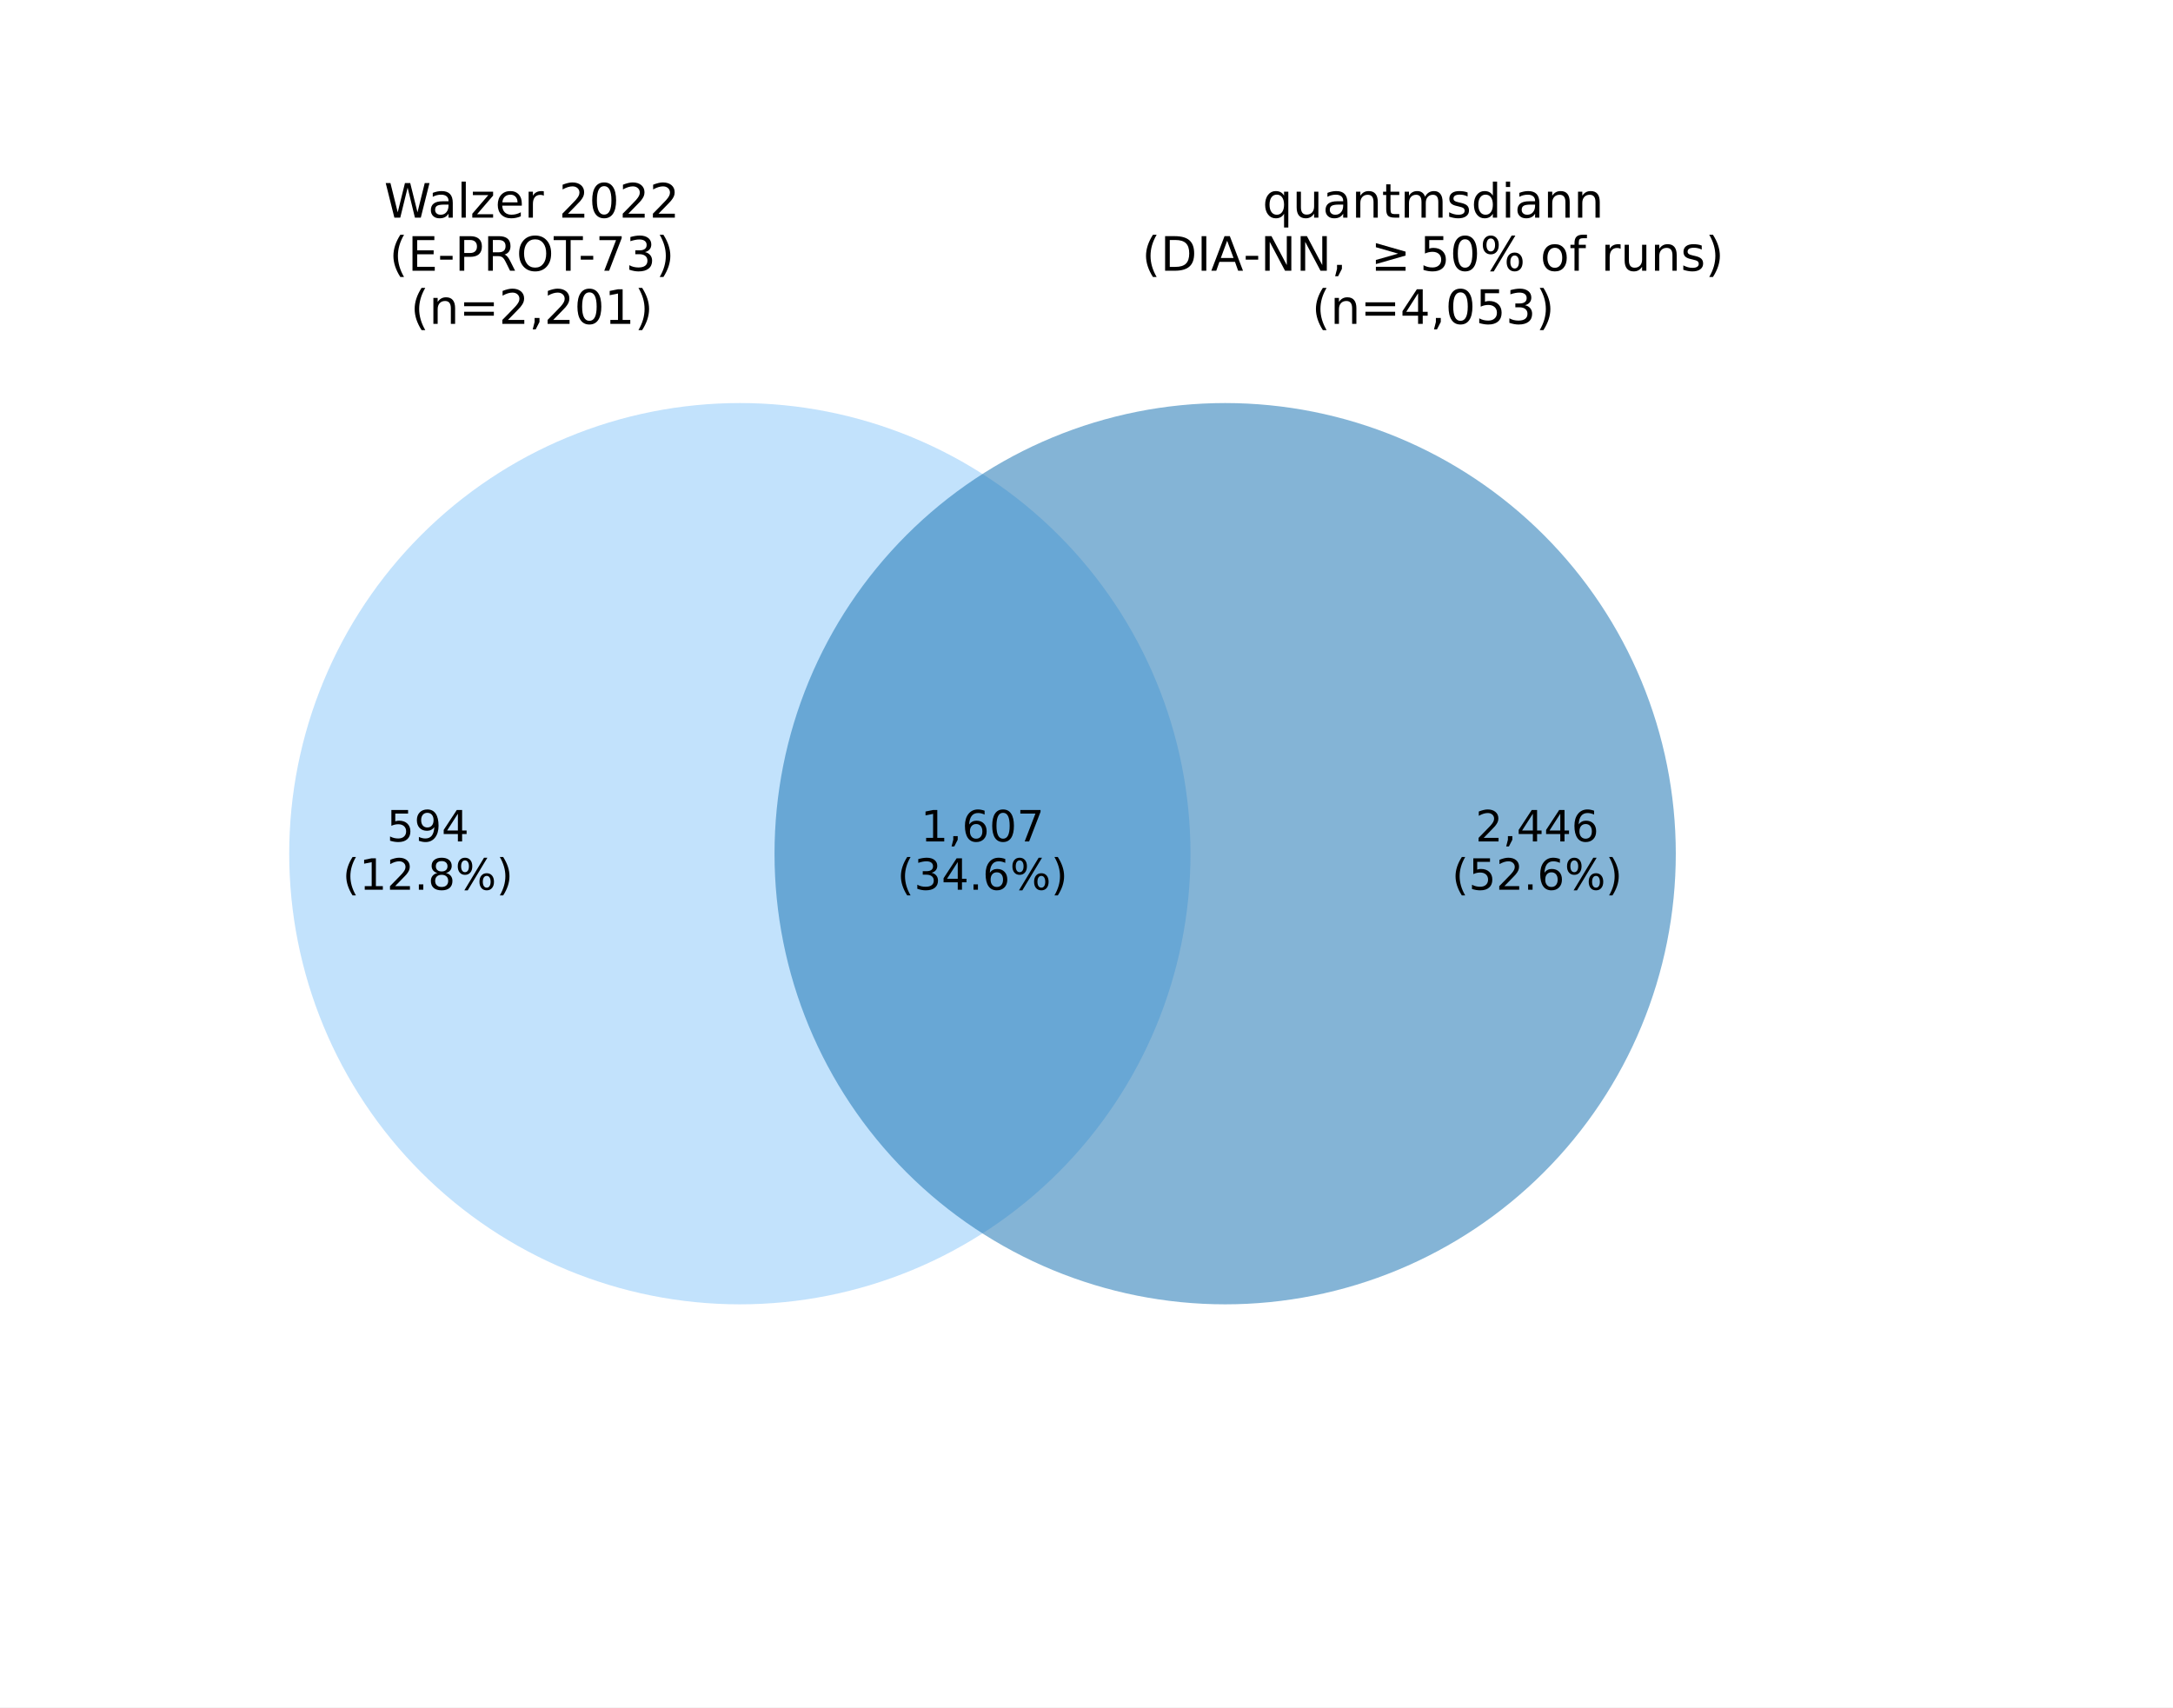
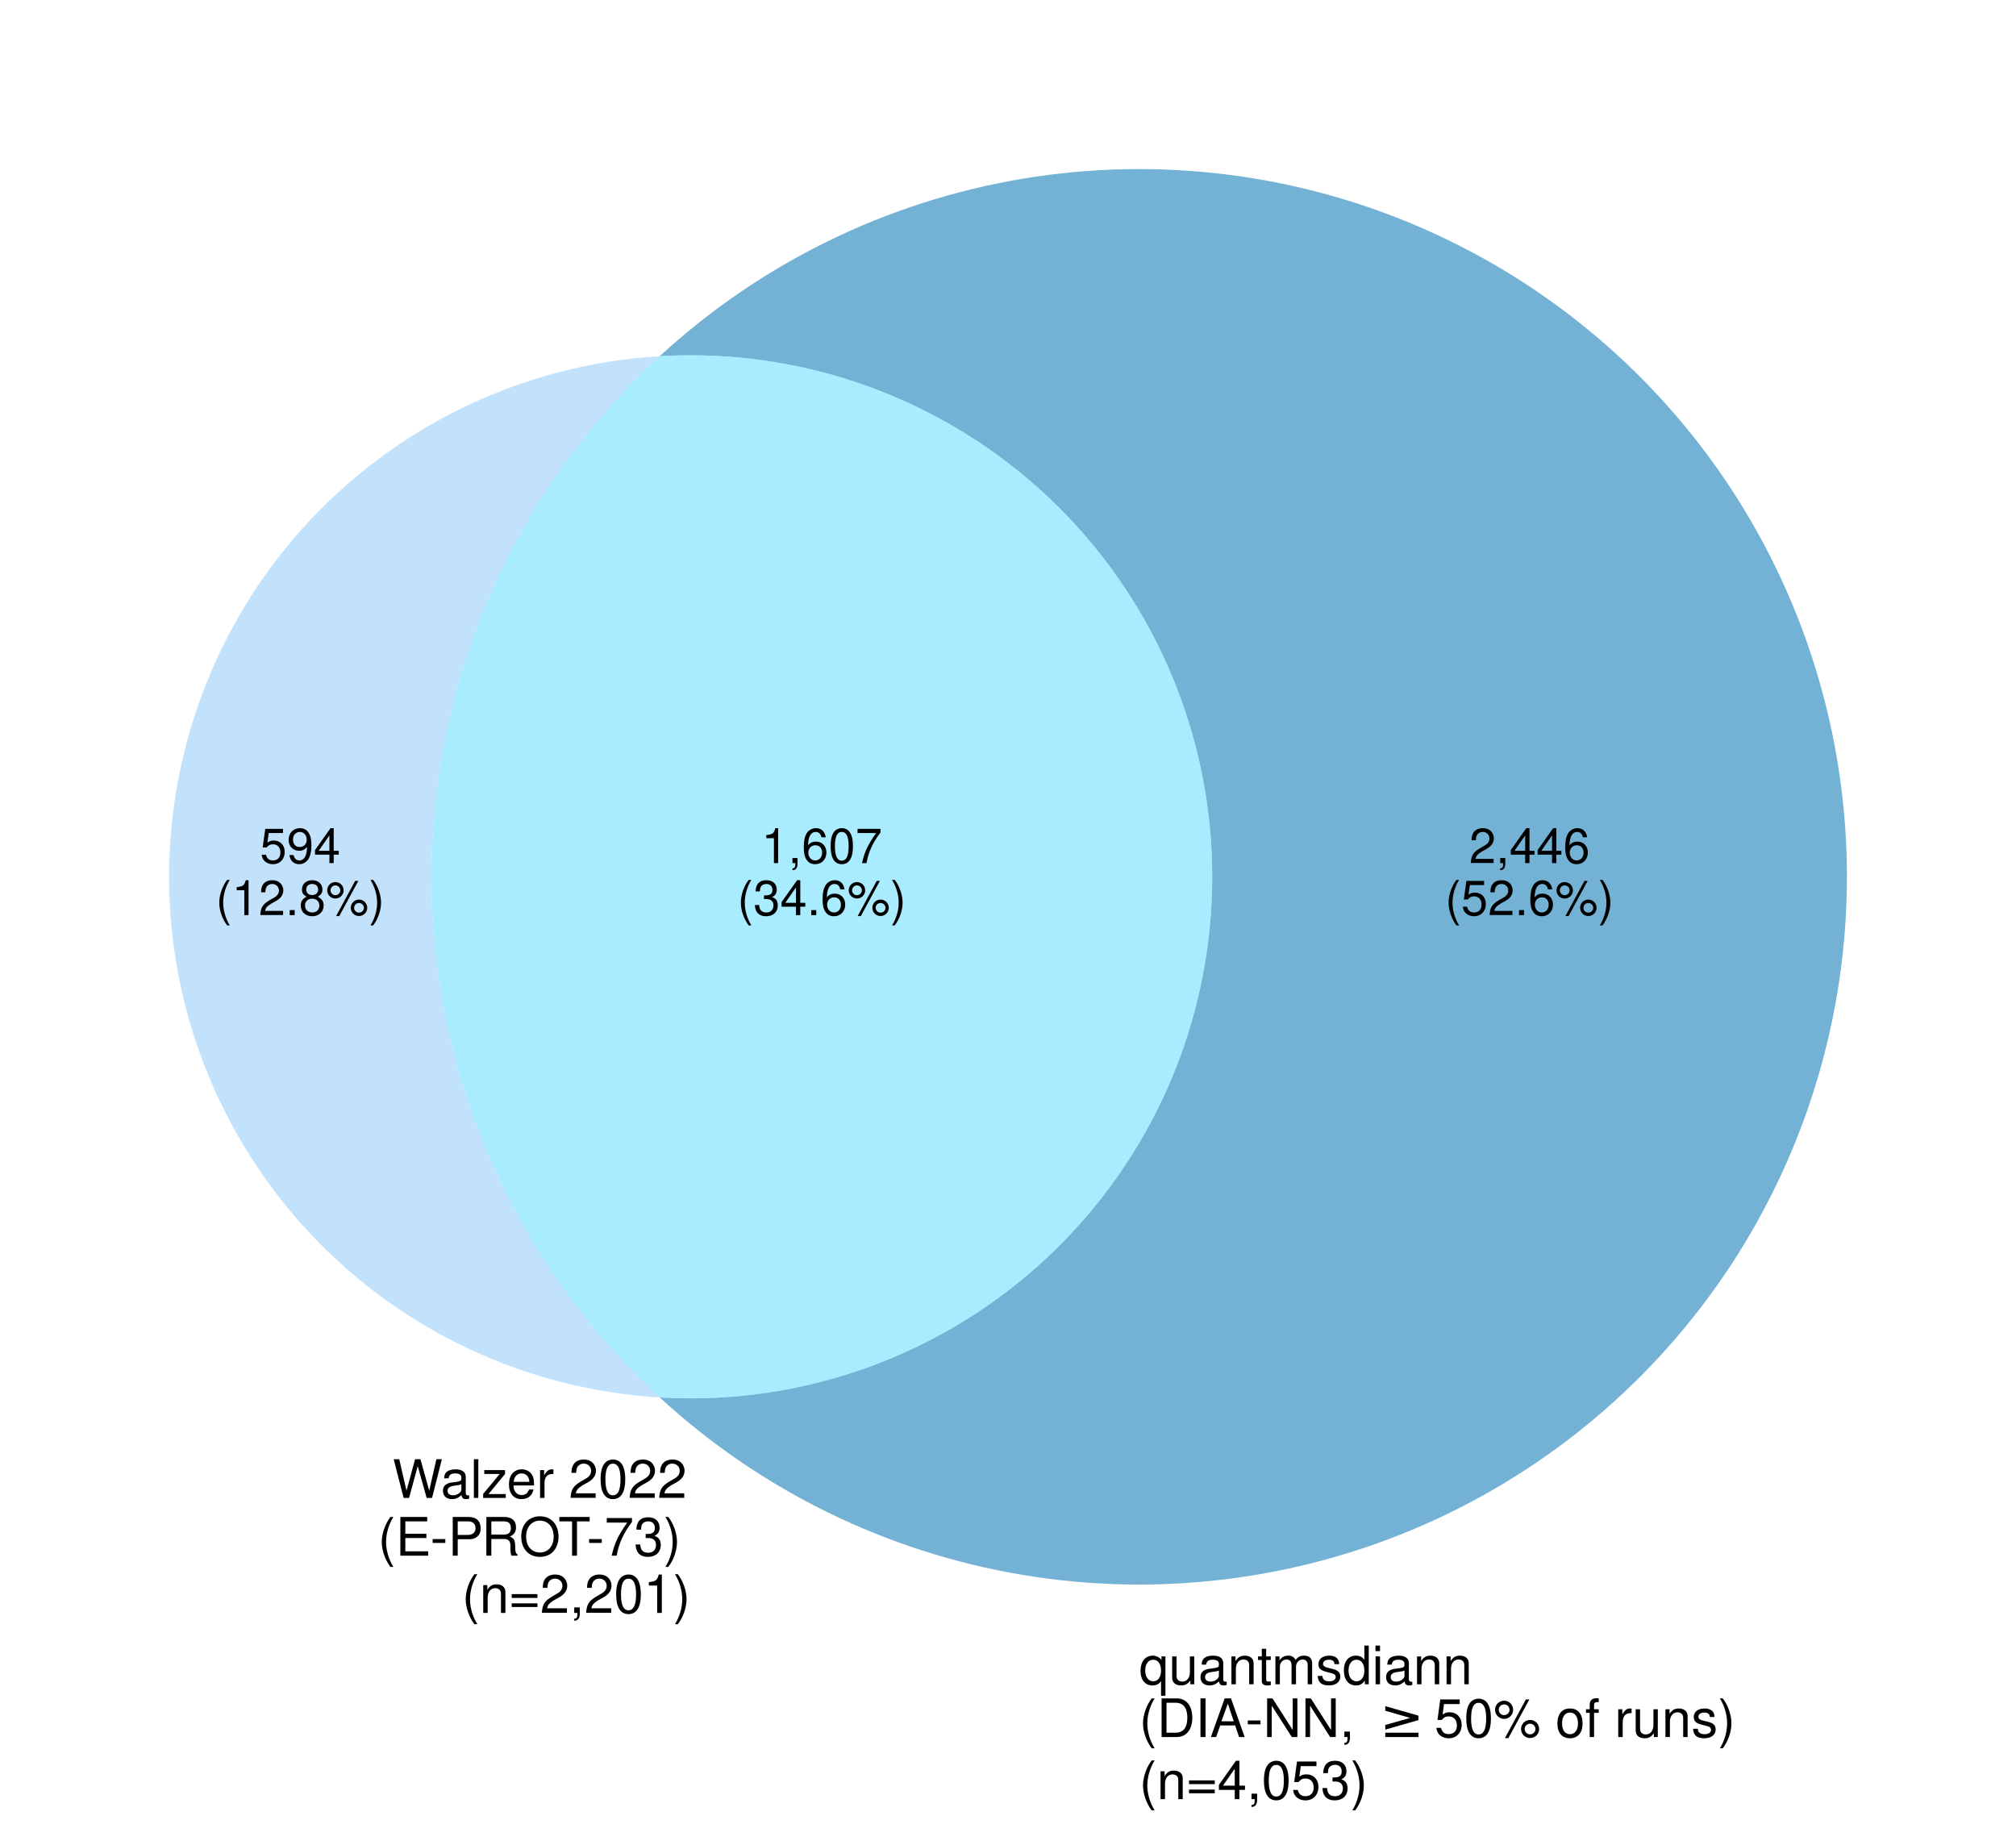
- <svg xmlns="http://www.w3.org/2000/svg" xmlns:xlink="http://www.w3.org/1999/xlink" width="504pt" height="396pt" viewBox="0 0 504 396" version="1.1">
+ <svg xmlns="http://www.w3.org/2000/svg" width="417.593pt" height="382.177pt" viewBox="0 0 417.593 382.177" version="1.1">
  <defs>
    <style type="text/css">*{stroke-linejoin: round; stroke-linecap: butt}</style>
  </defs>
  <g id="figure_1">
    <g id="patch_1">
-       <path d="M 0 396  L 504 396  L 504 0  L 0 0  z " style="fill: #ffffff" />
+       <path d="M 0 382.177  L 417.593 382.177  L 417.593 0  L 0 0  z " style="fill: #ffffff" />
    </g>
    <g id="axes_1">
      <g id="patch_2">
-         <path d="M 171.6 302.52  C 199.319 302.52 225.906 291.507 245.507 271.907  C 265.107 252.306 276.12 225.719 276.12 198  C 276.12 170.281 265.107 143.694 245.507 124.093  C 225.906 104.493 199.319 93.48 171.6 93.48  C 143.881 93.48 117.294 104.493 97.693 124.093  C 78.093 143.694 67.08 170.281 67.08 198  C 67.08 225.719 78.093 252.306 97.693 271.907  C 117.294 291.507 143.881 302.52 171.6 302.52  z " clip-path="url(#p83674bc107)" style="fill: #90caf9; opacity: 0.55" />
+         <path d="M 136.658 289.473  C 121.748 275.744 109.846 259.07 101.706 240.508  C 93.565 221.946 89.362 201.896 89.362 181.628  C 89.362 161.359 93.565 141.309 101.706 122.747  C 109.846 104.185 121.748 87.511 136.658 73.782  C 109.171 75.413 83.321 87.493 64.436 107.533  C 45.551 127.572 35.024 154.092 35.024 181.628  C 35.024 209.163 45.551 235.683 64.436 255.723  C 83.321 275.762 109.171 287.842 136.658 289.473  " clip-path="url(#pd66cfd706b)" style="fill: #90caf9; opacity: 0.55" />
      </g>
      <g id="patch_3">
-         <path d="M 284.16 302.52  C 311.879 302.52 338.466 291.507 358.067 271.907  C 377.667 252.306 388.68 225.719 388.68 198  C 388.68 170.281 377.667 143.694 358.067 124.093  C 338.466 104.493 311.879 93.48 284.16 93.48  C 256.441 93.48 229.854 104.493 210.253 124.093  C 190.653 143.694 179.64 170.281 179.64 198  C 179.64 225.719 190.653 252.306 210.253 271.907  C 229.854 291.507 256.441 302.52 284.16 302.52  z " clip-path="url(#p83674bc107)" style="fill: #1f77b4; opacity: 0.55" />
+         <path d="M 136.658 73.782  C 151.359 72.909 166.083 75.052 179.926 80.077  C 193.768 85.102 206.437 92.905 217.154 103.004  C 227.871 113.104 236.411 125.289 242.248 138.809  C 248.084 152.33 251.095 166.901 251.095 181.628  C 251.095 196.354 248.084 210.926 242.248 224.446  C 236.411 237.966 227.871 250.151 217.154 260.251  C 206.437 270.351 193.768 278.153 179.926 283.178  C 166.083 288.204 151.359 290.346 136.658 289.473  C 157.608 308.764 183.731 321.539 211.82 326.229  C 239.909 330.92 268.766 327.325 294.846 315.888  C 320.927 304.45 343.118 285.657 358.695 261.817  C 374.272 237.976 382.569 210.106 382.569 181.628  C 382.569 153.149 374.272 125.279 358.695 101.439  C 343.118 77.598 320.927 58.805 294.846 47.368  C 268.766 35.93 239.909 32.336 211.82 37.026  C 183.731 41.716 157.608 54.491 136.658 73.782  " clip-path="url(#pd66cfd706b)" style="fill: #0072b2; opacity: 0.55" />
+       </g>
+       <g id="patch_4">
+         <path d="M 136.658 289.473  C 151.359 290.346 166.083 288.204 179.926 283.178  C 193.768 278.153 206.437 270.351 217.154 260.251  C 227.871 250.151 236.411 237.966 242.248 224.446  C 248.084 210.926 251.095 196.354 251.095 181.628  C 251.095 166.901 248.084 152.33 242.248 138.809  C 236.411 125.289 227.871 113.104 217.154 103.004  C 206.437 92.905 193.768 85.102 179.926 80.077  C 166.083 75.052 151.359 72.909 136.658 73.782  C 121.748 87.511 109.846 104.185 101.706 122.747  C 93.565 141.309 89.362 161.359 89.362 181.628  C 89.362 201.896 93.565 221.946 101.706 240.508  C 109.846 259.07 121.748 275.744 136.658 289.473  " clip-path="url(#pd66cfd706b)" style="fill: #65ddff; opacity: 0.55" />
      </g>
      <g id="text_1">
-         <g transform="translate(89.69625 195.1605) scale(0.1 -0.1)">
-           <defs>
-             <path id="DejaVuSans-35" d="M 691 4666  L 3169 4666  L 3169 4134  L 1269 4134  L 1269 2991  Q 1406 3038 1543 3061  Q 1681 3084 1819 3084  Q 2600 3084 3056 2656  Q 3513 2228 3513 1497  Q 3513 744 3044 326  Q 2575 -91 1722 -91  Q 1428 -91 1123 -41  Q 819 9 494 109  L 494 744  Q 775 591 1075 516  Q 1375 441 1709 441  Q 2250 441 2565 725  Q 2881 1009 2881 1497  Q 2881 1984 2565 2268  Q 2250 2553 1709 2553  Q 1456 2553 1204 2497  Q 953 2441 691 2322  L 691 4666  z " transform="scale(0.015625)" />
-             <path id="DejaVuSans-39" d="M 703 97  L 703 672  Q 941 559 1184 500  Q 1428 441 1663 441  Q 2288 441 2617 861  Q 2947 1281 2994 2138  Q 2813 1869 2534 1725  Q 2256 1581 1919 1581  Q 1219 1581 811 2004  Q 403 2428 403 3163  Q 403 3881 828 4315  Q 1253 4750 1959 4750  Q 2769 4750 3195 4129  Q 3622 3509 3622 2328  Q 3622 1225 3098 567  Q 2575 -91 1691 -91  Q 1453 -91 1209 -44  Q 966 3 703 97  z M 1959 2075  Q 2384 2075 2632 2365  Q 2881 2656 2881 3163  Q 2881 3666 2632 3958  Q 2384 4250 1959 4250  Q 1534 4250 1286 3958  Q 1038 3666 1038 3163  Q 1038 2656 1286 2365  Q 1534 2075 1959 2075  z " transform="scale(0.015625)" />
-             <path id="DejaVuSans-34" d="M 2419 4116  L 825 1625  L 2419 1625  L 2419 4116  z M 2253 4666  L 3047 4666  L 3047 1625  L 3713 1625  L 3713 1100  L 3047 1100  L 3047 0  L 2419 0  L 2419 1100  L 313 1100  L 313 1709  L 2253 4666  z " transform="scale(0.015625)" />
-           </defs>
-           <use xlink:href="#DejaVuSans-35" />
-           <use xlink:href="#DejaVuSans-39" transform="translate(63.62305 0)" />
-           <use xlink:href="#DejaVuSans-34" transform="translate(127.2461 0)" />
-         </g>
-         <g transform="translate(79.45484 206.3583) scale(0.1 -0.1)">
-           <defs>
-             <path id="DejaVuSans-28" d="M 1984 4856  Q 1566 4138 1362 3434  Q 1159 2731 1159 2009  Q 1159 1288 1364 580  Q 1569 -128 1984 -844  L 1484 -844  Q 1016 -109 783 600  Q 550 1309 550 2009  Q 550 2706 781 3412  Q 1013 4119 1484 4856  L 1984 4856  z " transform="scale(0.015625)" />
-             <path id="DejaVuSans-31" d="M 794 531  L 1825 531  L 1825 4091  L 703 3866  L 703 4441  L 1819 4666  L 2450 4666  L 2450 531  L 3481 531  L 3481 0  L 794 0  L 794 531  z " transform="scale(0.015625)" />
-             <path id="DejaVuSans-32" d="M 1228 531  L 3431 531  L 3431 0  L 469 0  L 469 531  Q 828 903 1448 1529  Q 2069 2156 2228 2338  Q 2531 2678 2651 2914  Q 2772 3150 2772 3378  Q 2772 3750 2511 3984  Q 2250 4219 1831 4219  Q 1534 4219 1204 4116  Q 875 4013 500 3803  L 500 4441  Q 881 4594 1212 4672  Q 1544 4750 1819 4750  Q 2544 4750 2975 4387  Q 3406 4025 3406 3419  Q 3406 3131 3298 2873  Q 3191 2616 2906 2266  Q 2828 2175 2409 1742  Q 1991 1309 1228 531  z " transform="scale(0.015625)" />
-             <path id="DejaVuSans-2e" d="M 684 794  L 1344 794  L 1344 0  L 684 0  L 684 794  z " transform="scale(0.015625)" />
-             <path id="DejaVuSans-38" d="M 2034 2216  Q 1584 2216 1326 1975  Q 1069 1734 1069 1313  Q 1069 891 1326 650  Q 1584 409 2034 409  Q 2484 409 2743 651  Q 3003 894 3003 1313  Q 3003 1734 2745 1975  Q 2488 2216 2034 2216  z M 1403 2484  Q 997 2584 770 2862  Q 544 3141 544 3541  Q 544 4100 942 4425  Q 1341 4750 2034 4750  Q 2731 4750 3128 4425  Q 3525 4100 3525 3541  Q 3525 3141 3298 2862  Q 3072 2584 2669 2484  Q 3125 2378 3379 2068  Q 3634 1759 3634 1313  Q 3634 634 3220 271  Q 2806 -91 2034 -91  Q 1263 -91 848 271  Q 434 634 434 1313  Q 434 1759 690 2068  Q 947 2378 1403 2484  z M 1172 3481  Q 1172 3119 1398 2916  Q 1625 2713 2034 2713  Q 2441 2713 2670 2916  Q 2900 3119 2900 3481  Q 2900 3844 2670 4047  Q 2441 4250 2034 4250  Q 1625 4250 1398 4047  Q 1172 3844 1172 3481  z " transform="scale(0.015625)" />
-             <path id="DejaVuSans-25" d="M 4653 2053  Q 4381 2053 4226 1822  Q 4072 1591 4072 1178  Q 4072 772 4226 539  Q 4381 306 4653 306  Q 4919 306 5073 539  Q 5228 772 5228 1178  Q 5228 1588 5073 1820  Q 4919 2053 4653 2053  z M 4653 2450  Q 5147 2450 5437 2106  Q 5728 1763 5728 1178  Q 5728 594 5436 251  Q 5144 -91 4653 -91  Q 4153 -91 3862 251  Q 3572 594 3572 1178  Q 3572 1766 3864 2108  Q 4156 2450 4653 2450  z M 1428 4353  Q 1159 4353 1004 4120  Q 850 3888 850 3481  Q 850 3069 1003 2837  Q 1156 2606 1428 2606  Q 1700 2606 1854 2837  Q 2009 3069 2009 3481  Q 2009 3884 1853 4118  Q 1697 4353 1428 4353  z M 4250 4750  L 4750 4750  L 1831 -91  L 1331 -91  L 4250 4750  z M 1428 4750  Q 1922 4750 2215 4408  Q 2509 4066 2509 3481  Q 2509 2891 2217 2550  Q 1925 2209 1428 2209  Q 931 2209 642 2551  Q 353 2894 353 3481  Q 353 4063 643 4406  Q 934 4750 1428 4750  z " transform="scale(0.015625)" />
-             <path id="DejaVuSans-29" d="M 513 4856  L 1013 4856  Q 1481 4119 1714 3412  Q 1947 2706 1947 2009  Q 1947 1309 1714 600  Q 1481 -109 1013 -844  L 513 -844  Q 928 -128 1133 580  Q 1338 1288 1338 2009  Q 1338 2731 1133 3434  Q 928 4138 513 4856  z " transform="scale(0.015625)" />
-           </defs>
-           <use xlink:href="#DejaVuSans-28" />
-           <use xlink:href="#DejaVuSans-31" transform="translate(39.01367 0)" />
-           <use xlink:href="#DejaVuSans-32" transform="translate(102.6367 0)" />
-           <use xlink:href="#DejaVuSans-2e" transform="translate(166.2598 0)" />
-           <use xlink:href="#DejaVuSans-38" transform="translate(198.0469 0)" />
-           <use xlink:href="#DejaVuSans-25" transform="translate(261.6699 0)" />
-           <use xlink:href="#DejaVuSans-29" transform="translate(356.6895 0)" />
-         </g>
+         <text style="font-size: 10px; font-family: 'Helvetica', 'Arial', 'DejaVu Sans', sans-serif" transform="translate(53.85157 178.7818)">594</text>
+         <text style="font-size: 10px; font-family: 'Helvetica', 'Arial', 'DejaVu Sans', sans-serif" transform="translate(44.68672 189.5625)">(12.8%)</text>
      </g>
      <g id="text_2">
-         <g transform="translate(342.2059 195.1605) scale(0.1 -0.1)">
-           <defs>
-             <path id="DejaVuSans-2c" d="M 750 794  L 1409 794  L 1409 256  L 897 -744  L 494 -744  L 750 256  L 750 794  z " transform="scale(0.015625)" />
-             <path id="DejaVuSans-36" d="M 2113 2584  Q 1688 2584 1439 2293  Q 1191 2003 1191 1497  Q 1191 994 1439 701  Q 1688 409 2113 409  Q 2538 409 2786 701  Q 3034 994 3034 1497  Q 3034 2003 2786 2293  Q 2538 2584 2113 2584  z M 3366 4563  L 3366 3988  Q 3128 4100 2886 4159  Q 2644 4219 2406 4219  Q 1781 4219 1451 3797  Q 1122 3375 1075 2522  Q 1259 2794 1537 2939  Q 1816 3084 2150 3084  Q 2853 3084 3261 2657  Q 3669 2231 3669 1497  Q 3669 778 3244 343  Q 2819 -91 2113 -91  Q 1303 -91 875 529  Q 447 1150 447 2328  Q 447 3434 972 4092  Q 1497 4750 2381 4750  Q 2619 4750 2861 4703  Q 3103 4656 3366 4563  z " transform="scale(0.015625)" />
-           </defs>
-           <use xlink:href="#DejaVuSans-32" />
-           <use xlink:href="#DejaVuSans-2c" transform="translate(63.62305 0)" />
-           <use xlink:href="#DejaVuSans-34" transform="translate(95.41016 0)" />
-           <use xlink:href="#DejaVuSans-34" transform="translate(159.0332 0)" />
-           <use xlink:href="#DejaVuSans-36" transform="translate(222.6562 0)" />
-         </g>
-         <g transform="translate(336.7348 206.3583) scale(0.1 -0.1)">
-           <use xlink:href="#DejaVuSans-28" />
-           <use xlink:href="#DejaVuSans-35" transform="translate(39.01367 0)" />
-           <use xlink:href="#DejaVuSans-32" transform="translate(102.6367 0)" />
-           <use xlink:href="#DejaVuSans-2e" transform="translate(166.2598 0)" />
-           <use xlink:href="#DejaVuSans-36" transform="translate(198.0469 0)" />
-           <use xlink:href="#DejaVuSans-25" transform="translate(261.6699 0)" />
-           <use xlink:href="#DejaVuSans-29" transform="translate(356.6895 0)" />
-         </g>
+         <text style="font-size: 10px; font-family: 'Helvetica', 'Arial', 'DejaVu Sans', sans-serif" transform="translate(304.3213 178.7818)">2,446</text>
+         <text style="font-size: 10px; font-family: 'Helvetica', 'Arial', 'DejaVu Sans', sans-serif" transform="translate(299.326 189.5625)">(52.6%)</text>
      </g>
      <g id="text_3">
-         <g transform="translate(213.5659 195.1605) scale(0.1 -0.1)">
-           <defs>
-             <path id="DejaVuSans-30" d="M 2034 4250  Q 1547 4250 1301 3770  Q 1056 3291 1056 2328  Q 1056 1369 1301 889  Q 1547 409 2034 409  Q 2525 409 2770 889  Q 3016 1369 3016 2328  Q 3016 3291 2770 3770  Q 2525 4250 2034 4250  z M 2034 4750  Q 2819 4750 3233 4129  Q 3647 3509 3647 2328  Q 3647 1150 3233 529  Q 2819 -91 2034 -91  Q 1250 -91 836 529  Q 422 1150 422 2328  Q 422 3509 836 4129  Q 1250 4750 2034 4750  z " transform="scale(0.015625)" />
-             <path id="DejaVuSans-37" d="M 525 4666  L 3525 4666  L 3525 4397  L 1831 0  L 1172 0  L 2766 4134  L 525 4134  L 525 4666  z " transform="scale(0.015625)" />
-           </defs>
-           <use xlink:href="#DejaVuSans-31" />
-           <use xlink:href="#DejaVuSans-2c" transform="translate(63.62305 0)" />
-           <use xlink:href="#DejaVuSans-36" transform="translate(95.41016 0)" />
-           <use xlink:href="#DejaVuSans-30" transform="translate(159.0332 0)" />
-           <use xlink:href="#DejaVuSans-37" transform="translate(222.6562 0)" />
-         </g>
-         <g transform="translate(208.0948 206.3583) scale(0.1 -0.1)">
-           <defs>
-             <path id="DejaVuSans-33" d="M 2597 2516  Q 3050 2419 3304 2112  Q 3559 1806 3559 1356  Q 3559 666 3084 287  Q 2609 -91 1734 -91  Q 1441 -91 1130 -33  Q 819 25 488 141  L 488 750  Q 750 597 1062 519  Q 1375 441 1716 441  Q 2309 441 2620 675  Q 2931 909 2931 1356  Q 2931 1769 2642 2001  Q 2353 2234 1838 2234  L 1294 2234  L 1294 2753  L 1863 2753  Q 2328 2753 2575 2939  Q 2822 3125 2822 3475  Q 2822 3834 2567 4026  Q 2313 4219 1838 4219  Q 1578 4219 1281 4162  Q 984 4106 628 3988  L 628 4550  Q 988 4650 1302 4700  Q 1616 4750 1894 4750  Q 2613 4750 3031 4423  Q 3450 4097 3450 3541  Q 3450 3153 3228 2886  Q 3006 2619 2597 2516  z " transform="scale(0.015625)" />
-           </defs>
-           <use xlink:href="#DejaVuSans-28" />
-           <use xlink:href="#DejaVuSans-33" transform="translate(39.01367 0)" />
-           <use xlink:href="#DejaVuSans-34" transform="translate(102.6367 0)" />
-           <use xlink:href="#DejaVuSans-2e" transform="translate(166.2598 0)" />
-           <use xlink:href="#DejaVuSans-36" transform="translate(198.0469 0)" />
-           <use xlink:href="#DejaVuSans-25" transform="translate(261.6699 0)" />
-           <use xlink:href="#DejaVuSans-29" transform="translate(356.6895 0)" />
-         </g>
+         <text style="font-size: 10px; font-family: 'Helvetica', 'Arial', 'DejaVu Sans', sans-serif" transform="translate(157.7176 178.7818)">1,607</text>
+         <text style="font-size: 10px; font-family: 'Helvetica', 'Arial', 'DejaVu Sans', sans-serif" transform="translate(152.7223 189.5625)">(34.6%)</text>
      </g>
      <g id="text_4">
-         <g transform="translate(89.09672 50.47716) scale(0.11 -0.11)">
-           <defs>
-             <path id="DejaVuSans-57" d="M 213 4666  L 850 4666  L 1831 722  L 2809 4666  L 3519 4666  L 4500 722  L 5478 4666  L 6119 4666  L 4947 0  L 4153 0  L 3169 4050  L 2175 0  L 1381 0  L 213 4666  z " transform="scale(0.015625)" />
-             <path id="DejaVuSans-61" d="M 2194 1759  Q 1497 1759 1228 1600  Q 959 1441 959 1056  Q 959 750 1161 570  Q 1363 391 1709 391  Q 2188 391 2477 730  Q 2766 1069 2766 1631  L 2766 1759  L 2194 1759  z M 3341 1997  L 3341 0  L 2766 0  L 2766 531  Q 2569 213 2275 61  Q 1981 -91 1556 -91  Q 1019 -91 701 211  Q 384 513 384 1019  Q 384 1609 779 1909  Q 1175 2209 1959 2209  L 2766 2209  L 2766 2266  Q 2766 2663 2505 2880  Q 2244 3097 1772 3097  Q 1472 3097 1187 3025  Q 903 2953 641 2809  L 641 3341  Q 956 3463 1253 3523  Q 1550 3584 1831 3584  Q 2591 3584 2966 3190  Q 3341 2797 3341 1997  z " transform="scale(0.015625)" />
-             <path id="DejaVuSans-6c" d="M 603 4863  L 1178 4863  L 1178 0  L 603 0  L 603 4863  z " transform="scale(0.015625)" />
-             <path id="DejaVuSans-7a" d="M 353 3500  L 3084 3500  L 3084 2975  L 922 459  L 3084 459  L 3084 0  L 275 0  L 275 525  L 2438 3041  L 353 3041  L 353 3500  z " transform="scale(0.015625)" />
-             <path id="DejaVuSans-65" d="M 3597 1894  L 3597 1613  L 953 1613  Q 991 1019 1311 708  Q 1631 397 2203 397  Q 2534 397 2845 478  Q 3156 559 3463 722  L 3463 178  Q 3153 47 2828 -22  Q 2503 -91 2169 -91  Q 1331 -91 842 396  Q 353 884 353 1716  Q 353 2575 817 3079  Q 1281 3584 2069 3584  Q 2775 3584 3186 3129  Q 3597 2675 3597 1894  z M 3022 2063  Q 3016 2534 2758 2815  Q 2500 3097 2075 3097  Q 1594 3097 1305 2825  Q 1016 2553 972 2059  L 3022 2063  z " transform="scale(0.015625)" />
-             <path id="DejaVuSans-72" d="M 2631 2963  Q 2534 3019 2420 3045  Q 2306 3072 2169 3072  Q 1681 3072 1420 2755  Q 1159 2438 1159 1844  L 1159 0  L 581 0  L 581 3500  L 1159 3500  L 1159 2956  Q 1341 3275 1631 3429  Q 1922 3584 2338 3584  Q 2397 3584 2469 3576  Q 2541 3569 2628 3553  L 2631 2963  z " transform="scale(0.015625)" />
-             <path id="DejaVuSans-20" transform="scale(0.015625)" />
-           </defs>
-           <use xlink:href="#DejaVuSans-57" />
-           <use xlink:href="#DejaVuSans-61" transform="translate(92.50195 0)" />
-           <use xlink:href="#DejaVuSans-6c" transform="translate(153.7812 0)" />
-           <use xlink:href="#DejaVuSans-7a" transform="translate(181.5645 0)" />
-           <use xlink:href="#DejaVuSans-65" transform="translate(234.0547 0)" />
-           <use xlink:href="#DejaVuSans-72" transform="translate(295.5781 0)" />
-           <use xlink:href="#DejaVuSans-20" transform="translate(336.6914 0)" />
-           <use xlink:href="#DejaVuSans-32" transform="translate(368.4785 0)" />
-           <use xlink:href="#DejaVuSans-30" transform="translate(432.1016 0)" />
-           <use xlink:href="#DejaVuSans-32" transform="translate(495.7246 0)" />
-           <use xlink:href="#DejaVuSans-32" transform="translate(559.3477 0)" />
-         </g>
-         <g transform="translate(90.3007 62.79475) scale(0.11 -0.11)">
-           <defs>
-             <path id="DejaVuSans-45" d="M 628 4666  L 3578 4666  L 3578 4134  L 1259 4134  L 1259 2753  L 3481 2753  L 3481 2222  L 1259 2222  L 1259 531  L 3634 531  L 3634 0  L 628 0  L 628 4666  z " transform="scale(0.015625)" />
-             <path id="DejaVuSans-2d" d="M 313 2009  L 1997 2009  L 1997 1497  L 313 1497  L 313 2009  z " transform="scale(0.015625)" />
-             <path id="DejaVuSans-50" d="M 1259 4147  L 1259 2394  L 2053 2394  Q 2494 2394 2734 2622  Q 2975 2850 2975 3272  Q 2975 3691 2734 3919  Q 2494 4147 2053 4147  L 1259 4147  z M 628 4666  L 2053 4666  Q 2838 4666 3239 4311  Q 3641 3956 3641 3272  Q 3641 2581 3239 2228  Q 2838 1875 2053 1875  L 1259 1875  L 1259 0  L 628 0  L 628 4666  z " transform="scale(0.015625)" />
-             <path id="DejaVuSans-52" d="M 2841 2188  Q 3044 2119 3236 1894  Q 3428 1669 3622 1275  L 4263 0  L 3584 0  L 2988 1197  Q 2756 1666 2539 1819  Q 2322 1972 1947 1972  L 1259 1972  L 1259 0  L 628 0  L 628 4666  L 2053 4666  Q 2853 4666 3247 4331  Q 3641 3997 3641 3322  Q 3641 2881 3436 2590  Q 3231 2300 2841 2188  z M 1259 4147  L 1259 2491  L 2053 2491  Q 2509 2491 2742 2702  Q 2975 2913 2975 3322  Q 2975 3731 2742 3939  Q 2509 4147 2053 4147  L 1259 4147  z " transform="scale(0.015625)" />
-             <path id="DejaVuSans-4f" d="M 2522 4238  Q 1834 4238 1429 3725  Q 1025 3213 1025 2328  Q 1025 1447 1429 934  Q 1834 422 2522 422  Q 3209 422 3611 934  Q 4013 1447 4013 2328  Q 4013 3213 3611 3725  Q 3209 4238 2522 4238  z M 2522 4750  Q 3503 4750 4090 4092  Q 4678 3434 4678 2328  Q 4678 1225 4090 567  Q 3503 -91 2522 -91  Q 1538 -91 948 565  Q 359 1222 359 2328  Q 359 3434 948 4092  Q 1538 4750 2522 4750  z " transform="scale(0.015625)" />
-             <path id="DejaVuSans-54" d="M -19 4666  L 3928 4666  L 3928 4134  L 2272 4134  L 2272 0  L 1638 0  L 1638 4134  L -19 4134  L -19 4666  z " transform="scale(0.015625)" />
-           </defs>
-           <use xlink:href="#DejaVuSans-28" />
-           <use xlink:href="#DejaVuSans-45" transform="translate(39.01367 0)" />
-           <use xlink:href="#DejaVuSans-2d" transform="translate(102.1973 0)" />
-           <use xlink:href="#DejaVuSans-50" transform="translate(138.2812 0)" />
-           <use xlink:href="#DejaVuSans-52" transform="translate(198.584 0)" />
-           <use xlink:href="#DejaVuSans-4f" transform="translate(268.0664 0)" />
-           <use xlink:href="#DejaVuSans-54" transform="translate(346.7773 0)" />
-           <use xlink:href="#DejaVuSans-2d" transform="translate(398.7363 0)" />
-           <use xlink:href="#DejaVuSans-37" transform="translate(434.8203 0)" />
-           <use xlink:href="#DejaVuSans-33" transform="translate(498.4434 0)" />
-           <use xlink:href="#DejaVuSans-29" transform="translate(562.0664 0)" />
-         </g>
-         <g transform="translate(95.22836 75.11234) scale(0.11 -0.11)">
-           <defs>
-             <path id="DejaVuSans-6e" d="M 3513 2113  L 3513 0  L 2938 0  L 2938 2094  Q 2938 2591 2744 2837  Q 2550 3084 2163 3084  Q 1697 3084 1428 2787  Q 1159 2491 1159 1978  L 1159 0  L 581 0  L 581 3500  L 1159 3500  L 1159 2956  Q 1366 3272 1645 3428  Q 1925 3584 2291 3584  Q 2894 3584 3203 3211  Q 3513 2838 3513 2113  z " transform="scale(0.015625)" />
-             <path id="DejaVuSans-3d" d="M 678 2906  L 4684 2906  L 4684 2381  L 678 2381  L 678 2906  z M 678 1631  L 4684 1631  L 4684 1100  L 678 1100  L 678 1631  z " transform="scale(0.015625)" />
-           </defs>
-           <use xlink:href="#DejaVuSans-28" />
-           <use xlink:href="#DejaVuSans-6e" transform="translate(39.01367 0)" />
-           <use xlink:href="#DejaVuSans-3d" transform="translate(102.3926 0)" />
-           <use xlink:href="#DejaVuSans-32" transform="translate(186.1816 0)" />
-           <use xlink:href="#DejaVuSans-2c" transform="translate(249.8047 0)" />
-           <use xlink:href="#DejaVuSans-32" transform="translate(281.5918 0)" />
-           <use xlink:href="#DejaVuSans-30" transform="translate(345.2148 0)" />
-           <use xlink:href="#DejaVuSans-31" transform="translate(408.8379 0)" />
-           <use xlink:href="#DejaVuSans-29" transform="translate(472.4609 0)" />
-         </g>
+         <text style="font-size: 11px; font-family: 'Helvetica', 'Arial', 'DejaVu Sans', sans-serif" transform="translate(81.31164 310.2859)">Walzer 2022</text>
+         <text style="font-size: 11px; font-family: 'Helvetica', 'Arial', 'DejaVu Sans', sans-serif" transform="translate(78.28149 322.2477)">(E-PROT-73)</text>
+         <text style="font-size: 11px; font-family: 'Helvetica', 'Arial', 'DejaVu Sans', sans-serif" transform="translate(95.66836 334.1064)">(n=2,201)</text>
      </g>
      <g id="text_5">
-         <g transform="translate(292.8266 50.47716) scale(0.11 -0.11)">
-           <defs>
-             <path id="DejaVuSans-71" d="M 947 1747  Q 947 1113 1208 752  Q 1469 391 1925 391  Q 2381 391 2643 752  Q 2906 1113 2906 1747  Q 2906 2381 2643 2742  Q 2381 3103 1925 3103  Q 1469 3103 1208 2742  Q 947 2381 947 1747  z M 2906 525  Q 2725 213 2448 61  Q 2172 -91 1784 -91  Q 1150 -91 751 415  Q 353 922 353 1747  Q 353 2572 751 3078  Q 1150 3584 1784 3584  Q 2172 3584 2448 3432  Q 2725 3281 2906 2969  L 2906 3500  L 3481 3500  L 3481 -1331  L 2906 -1331  L 2906 525  z " transform="scale(0.015625)" />
-             <path id="DejaVuSans-75" d="M 544 1381  L 544 3500  L 1119 3500  L 1119 1403  Q 1119 906 1312 657  Q 1506 409 1894 409  Q 2359 409 2629 706  Q 2900 1003 2900 1516  L 2900 3500  L 3475 3500  L 3475 0  L 2900 0  L 2900 538  Q 2691 219 2414 64  Q 2138 -91 1772 -91  Q 1169 -91 856 284  Q 544 659 544 1381  z M 1991 3584  L 1991 3584  z " transform="scale(0.015625)" />
-             <path id="DejaVuSans-74" d="M 1172 4494  L 1172 3500  L 2356 3500  L 2356 3053  L 1172 3053  L 1172 1153  Q 1172 725 1289 603  Q 1406 481 1766 481  L 2356 481  L 2356 0  L 1766 0  Q 1100 0 847 248  Q 594 497 594 1153  L 594 3053  L 172 3053  L 172 3500  L 594 3500  L 594 4494  L 1172 4494  z " transform="scale(0.015625)" />
-             <path id="DejaVuSans-6d" d="M 3328 2828  Q 3544 3216 3844 3400  Q 4144 3584 4550 3584  Q 5097 3584 5394 3201  Q 5691 2819 5691 2113  L 5691 0  L 5113 0  L 5113 2094  Q 5113 2597 4934 2840  Q 4756 3084 4391 3084  Q 3944 3084 3684 2787  Q 3425 2491 3425 1978  L 3425 0  L 2847 0  L 2847 2094  Q 2847 2600 2669 2842  Q 2491 3084 2119 3084  Q 1678 3084 1418 2786  Q 1159 2488 1159 1978  L 1159 0  L 581 0  L 581 3500  L 1159 3500  L 1159 2956  Q 1356 3278 1631 3431  Q 1906 3584 2284 3584  Q 2666 3584 2933 3390  Q 3200 3197 3328 2828  z " transform="scale(0.015625)" />
-             <path id="DejaVuSans-73" d="M 2834 3397  L 2834 2853  Q 2591 2978 2328 3040  Q 2066 3103 1784 3103  Q 1356 3103 1142 2972  Q 928 2841 928 2578  Q 928 2378 1081 2264  Q 1234 2150 1697 2047  L 1894 2003  Q 2506 1872 2764 1633  Q 3022 1394 3022 966  Q 3022 478 2636 193  Q 2250 -91 1575 -91  Q 1294 -91 989 -36  Q 684 19 347 128  L 347 722  Q 666 556 975 473  Q 1284 391 1588 391  Q 1994 391 2212 530  Q 2431 669 2431 922  Q 2431 1156 2273 1281  Q 2116 1406 1581 1522  L 1381 1569  Q 847 1681 609 1914  Q 372 2147 372 2553  Q 372 3047 722 3315  Q 1072 3584 1716 3584  Q 2034 3584 2315 3537  Q 2597 3491 2834 3397  z " transform="scale(0.015625)" />
-             <path id="DejaVuSans-64" d="M 2906 2969  L 2906 4863  L 3481 4863  L 3481 0  L 2906 0  L 2906 525  Q 2725 213 2448 61  Q 2172 -91 1784 -91  Q 1150 -91 751 415  Q 353 922 353 1747  Q 353 2572 751 3078  Q 1150 3584 1784 3584  Q 2172 3584 2448 3432  Q 2725 3281 2906 2969  z M 947 1747  Q 947 1113 1208 752  Q 1469 391 1925 391  Q 2381 391 2643 752  Q 2906 1113 2906 1747  Q 2906 2381 2643 2742  Q 2381 3103 1925 3103  Q 1469 3103 1208 2742  Q 947 2381 947 1747  z " transform="scale(0.015625)" />
-             <path id="DejaVuSans-69" d="M 603 3500  L 1178 3500  L 1178 0  L 603 0  L 603 3500  z M 603 4863  L 1178 4863  L 1178 4134  L 603 4134  L 603 4863  z " transform="scale(0.015625)" />
-           </defs>
-           <use xlink:href="#DejaVuSans-71" />
-           <use xlink:href="#DejaVuSans-75" transform="translate(63.47656 0)" />
-           <use xlink:href="#DejaVuSans-61" transform="translate(126.8555 0)" />
-           <use xlink:href="#DejaVuSans-6e" transform="translate(188.1348 0)" />
-           <use xlink:href="#DejaVuSans-74" transform="translate(251.5137 0)" />
-           <use xlink:href="#DejaVuSans-6d" transform="translate(290.7227 0)" />
-           <use xlink:href="#DejaVuSans-73" transform="translate(388.1348 0)" />
-           <use xlink:href="#DejaVuSans-64" transform="translate(440.2344 0)" />
-           <use xlink:href="#DejaVuSans-69" transform="translate(503.7109 0)" />
-           <use xlink:href="#DejaVuSans-61" transform="translate(531.4941 0)" />
-           <use xlink:href="#DejaVuSans-6e" transform="translate(592.7734 0)" />
-           <use xlink:href="#DejaVuSans-6e" transform="translate(656.1523 0)" />
+         <text style="font-size: 11px; font-family: 'Helvetica', 'Arial', 'DejaVu Sans', sans-serif" transform="translate(235.9658 348.8799)">quantmsdiann</text>
+         <g transform="translate(235.9658 360.8087)">
+           <text>
+             <tspan x="0" y="-0.984" style="font-size: 11px; font-family: 'Helvetica'">(</tspan>
+             <tspan x="3.663" y="-0.984" style="font-size: 11px; font-family: 'Helvetica'">D</tspan>
+             <tspan x="11.607" y="-0.984" style="font-size: 11px; font-family: 'Helvetica'">I</tspan>
+             <tspan x="14.663" y="-0.984" style="font-size: 11px; font-family: 'Helvetica'">A</tspan>
+             <tspan x="22" y="-0.984" style="font-size: 11px; font-family: 'Helvetica'">-</tspan>
+             <tspan x="25.663" y="-0.984" style="font-size: 11px; font-family: 'Helvetica'">N</tspan>
+             <tspan x="33.607" y="-0.984" style="font-size: 11px; font-family: 'Helvetica'">N</tspan>
+             <tspan x="41.551" y="-0.984" style="font-size: 11px; font-family: 'Helvetica'">,</tspan>
+             <tspan x="44.607" y="-0.984" style="font-size: 11px; font-family: 'Helvetica'"> </tspan>
+             <tspan x="61.166" y="-0.984" style="font-size: 11px; font-family: 'Helvetica'">5</tspan>
+             <tspan x="67.284" y="-0.984" style="font-size: 11px; font-family: 'Helvetica'">0</tspan>
+             <tspan x="73.401" y="-0.984" style="font-size: 11px; font-family: 'Helvetica'">%</tspan>
+             <tspan x="83.182" y="-0.984" style="font-size: 11px; font-family: 'Helvetica'"> </tspan>
+             <tspan x="86.238" y="-0.984" style="font-size: 11px; font-family: 'Helvetica'">o</tspan>
+             <tspan x="92.356" y="-0.984" style="font-size: 11px; font-family: 'Helvetica'">f</tspan>
+             <tspan x="95.412" y="-0.984" style="font-size: 11px; font-family: 'Helvetica'"> </tspan>
+             <tspan x="98.468" y="-0.984" style="font-size: 11px; font-family: 'Helvetica'">r</tspan>
+             <tspan x="102.131" y="-0.984" style="font-size: 11px; font-family: 'Helvetica'">u</tspan>
+             <tspan x="108.249" y="-0.984" style="font-size: 11px; font-family: 'Helvetica'">n</tspan>
+             <tspan x="114.367" y="-0.984" style="font-size: 11px; font-family: 'Helvetica'">s</tspan>
+             <tspan x="119.867" y="-0.984" style="font-size: 11px; font-family: 'Helvetica'">)</tspan>
+             <tspan x="49.806" y="-0.984" style="font-size: 11px; font-family: 'DejaVu Sans'">≥</tspan>
+           </text>
        </g>
-         <g transform="translate(264.86 62.79475) scale(0.11 -0.11)">
-           <defs>
-             <path id="DejaVuSans-44" d="M 1259 4147  L 1259 519  L 2022 519  Q 2988 519 3436 956  Q 3884 1394 3884 2338  Q 3884 3275 3436 3711  Q 2988 4147 2022 4147  L 1259 4147  z M 628 4666  L 1925 4666  Q 3281 4666 3915 4102  Q 4550 3538 4550 2338  Q 4550 1131 3912 565  Q 3275 0 1925 0  L 628 0  L 628 4666  z " transform="scale(0.015625)" />
-             <path id="DejaVuSans-49" d="M 628 4666  L 1259 4666  L 1259 0  L 628 0  L 628 4666  z " transform="scale(0.015625)" />
-             <path id="DejaVuSans-41" d="M 2188 4044  L 1331 1722  L 3047 1722  L 2188 4044  z M 1831 4666  L 2547 4666  L 4325 0  L 3669 0  L 3244 1197  L 1141 1197  L 716 0  L 50 0  L 1831 4666  z " transform="scale(0.015625)" />
-             <path id="DejaVuSans-4e" d="M 628 4666  L 1478 4666  L 3547 763  L 3547 4666  L 4159 4666  L 4159 0  L 3309 0  L 1241 3903  L 1241 0  L 628 0  L 628 4666  z " transform="scale(0.015625)" />
-             <path id="DejaVuSans-2265" d="M 678 3175  L 678 3725  L 4684 2578  L 4684 2047  L 678 897  L 678 1453  L 3681 2309  L 678 3175  z M 4684 531  L 4684 0  L 678 0  L 678 531  L 4684 531  z " transform="scale(0.015625)" />
-             <path id="DejaVuSans-6f" d="M 1959 3097  Q 1497 3097 1228 2736  Q 959 2375 959 1747  Q 959 1119 1226 758  Q 1494 397 1959 397  Q 2419 397 2687 759  Q 2956 1122 2956 1747  Q 2956 2369 2687 2733  Q 2419 3097 1959 3097  z M 1959 3584  Q 2709 3584 3137 3096  Q 3566 2609 3566 1747  Q 3566 888 3137 398  Q 2709 -91 1959 -91  Q 1206 -91 779 398  Q 353 888 353 1747  Q 353 2609 779 3096  Q 1206 3584 1959 3584  z " transform="scale(0.015625)" />
-             <path id="DejaVuSans-66" d="M 2375 4863  L 2375 4384  L 1825 4384  Q 1516 4384 1395 4259  Q 1275 4134 1275 3809  L 1275 3500  L 2222 3500  L 2222 3053  L 1275 3053  L 1275 0  L 697 0  L 697 3053  L 147 3053  L 147 3500  L 697 3500  L 697 3744  Q 697 4328 969 4595  Q 1241 4863 1831 4863  L 2375 4863  z " transform="scale(0.015625)" />
-           </defs>
-           <use xlink:href="#DejaVuSans-28" transform="translate(0 0.015625)" />
-           <use xlink:href="#DejaVuSans-44" transform="translate(39.01367 0.015625)" />
-           <use xlink:href="#DejaVuSans-49" transform="translate(116.0156 0.015625)" />
-           <use xlink:href="#DejaVuSans-41" transform="translate(145.5078 0.015625)" />
-           <use xlink:href="#DejaVuSans-2d" transform="translate(213.916 0.015625)" />
-           <use xlink:href="#DejaVuSans-4e" transform="translate(250 0.015625)" />
-           <use xlink:href="#DejaVuSans-4e" transform="translate(324.8047 0.015625)" />
-           <use xlink:href="#DejaVuSans-2c" transform="translate(399.6094 0.015625)" />
-           <use xlink:href="#DejaVuSans-20" transform="translate(431.3965 0.015625)" />
-           <use xlink:href="#DejaVuSans-2265" transform="translate(482.666 0.015625)" />
-           <use xlink:href="#DejaVuSans-35" transform="translate(585.9375 0.015625)" />
-           <use xlink:href="#DejaVuSans-30" transform="translate(649.5605 0.015625)" />
-           <use xlink:href="#DejaVuSans-25" transform="translate(713.1836 0.015625)" />
-           <use xlink:href="#DejaVuSans-20" transform="translate(808.2031 0.015625)" />
-           <use xlink:href="#DejaVuSans-6f" transform="translate(839.9902 0.015625)" />
-           <use xlink:href="#DejaVuSans-66" transform="translate(901.1719 0.015625)" />
-           <use xlink:href="#DejaVuSans-20" transform="translate(936.377 0.015625)" />
-           <use xlink:href="#DejaVuSans-72" transform="translate(968.1641 0.015625)" />
-           <use xlink:href="#DejaVuSans-75" transform="translate(1009.277 0.015625)" />
-           <use xlink:href="#DejaVuSans-6e" transform="translate(1072.656 0.015625)" />
-           <use xlink:href="#DejaVuSans-73" transform="translate(1136.035 0.015625)" />
-           <use xlink:href="#DejaVuSans-29" transform="translate(1188.135 0.015625)" />
-         </g>
-         <g transform="translate(304.2684 75.11234) scale(0.11 -0.11)">
-           <use xlink:href="#DejaVuSans-28" />
-           <use xlink:href="#DejaVuSans-6e" transform="translate(39.01367 0)" />
-           <use xlink:href="#DejaVuSans-3d" transform="translate(102.3926 0)" />
-           <use xlink:href="#DejaVuSans-34" transform="translate(186.1816 0)" />
-           <use xlink:href="#DejaVuSans-2c" transform="translate(249.8047 0)" />
-           <use xlink:href="#DejaVuSans-30" transform="translate(281.5918 0)" />
-           <use xlink:href="#DejaVuSans-35" transform="translate(345.2148 0)" />
-           <use xlink:href="#DejaVuSans-33" transform="translate(408.8379 0)" />
-           <use xlink:href="#DejaVuSans-29" transform="translate(472.4609 0)" />
-         </g>
+         <text style="font-size: 11px; font-family: 'Helvetica', 'Arial', 'DejaVu Sans', sans-serif" transform="translate(235.9658 372.6846)">(n=4,053)</text>
      </g>
    </g>
  </g>
  <defs>
-     <clipPath id="p83674bc107">
-       <rect x="10.8" y="37.2" width="482.4" height="321.6" />
+     <clipPath id="pd66cfd706b">
+       <rect x="7.2" y="7.2" width="403.193" height="348.855" />
    </clipPath>
  </defs>
</svg>
